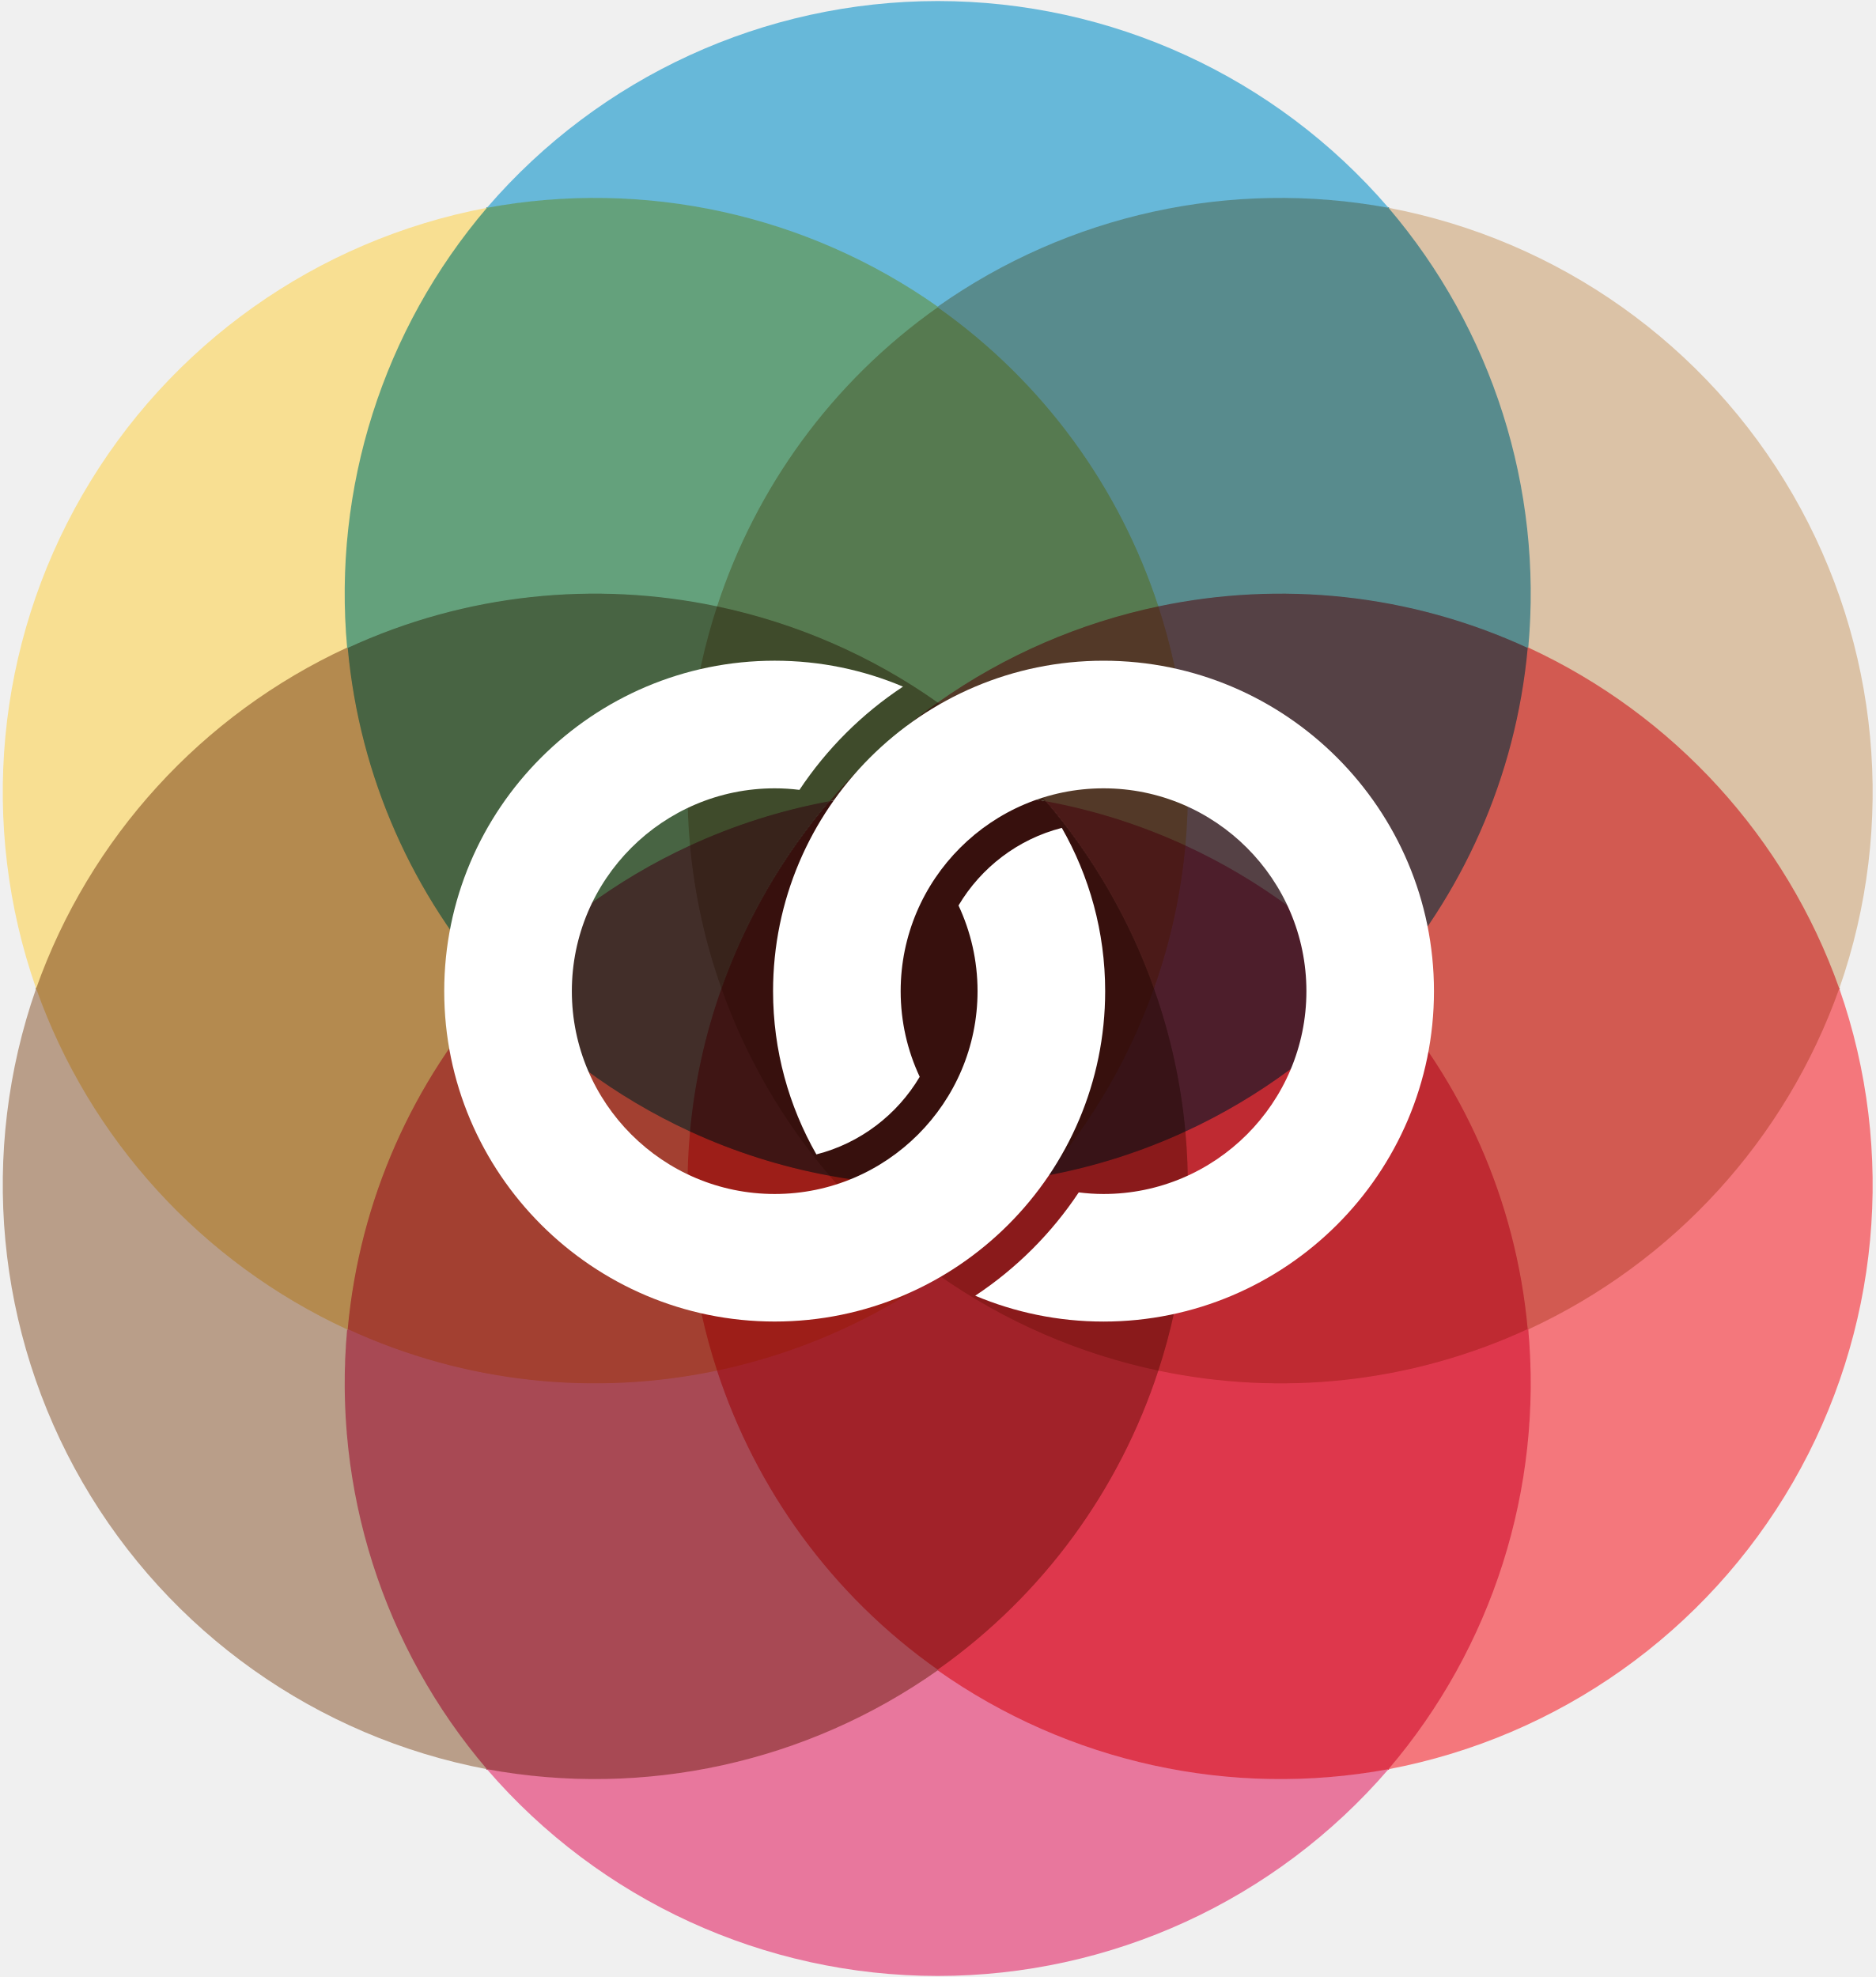
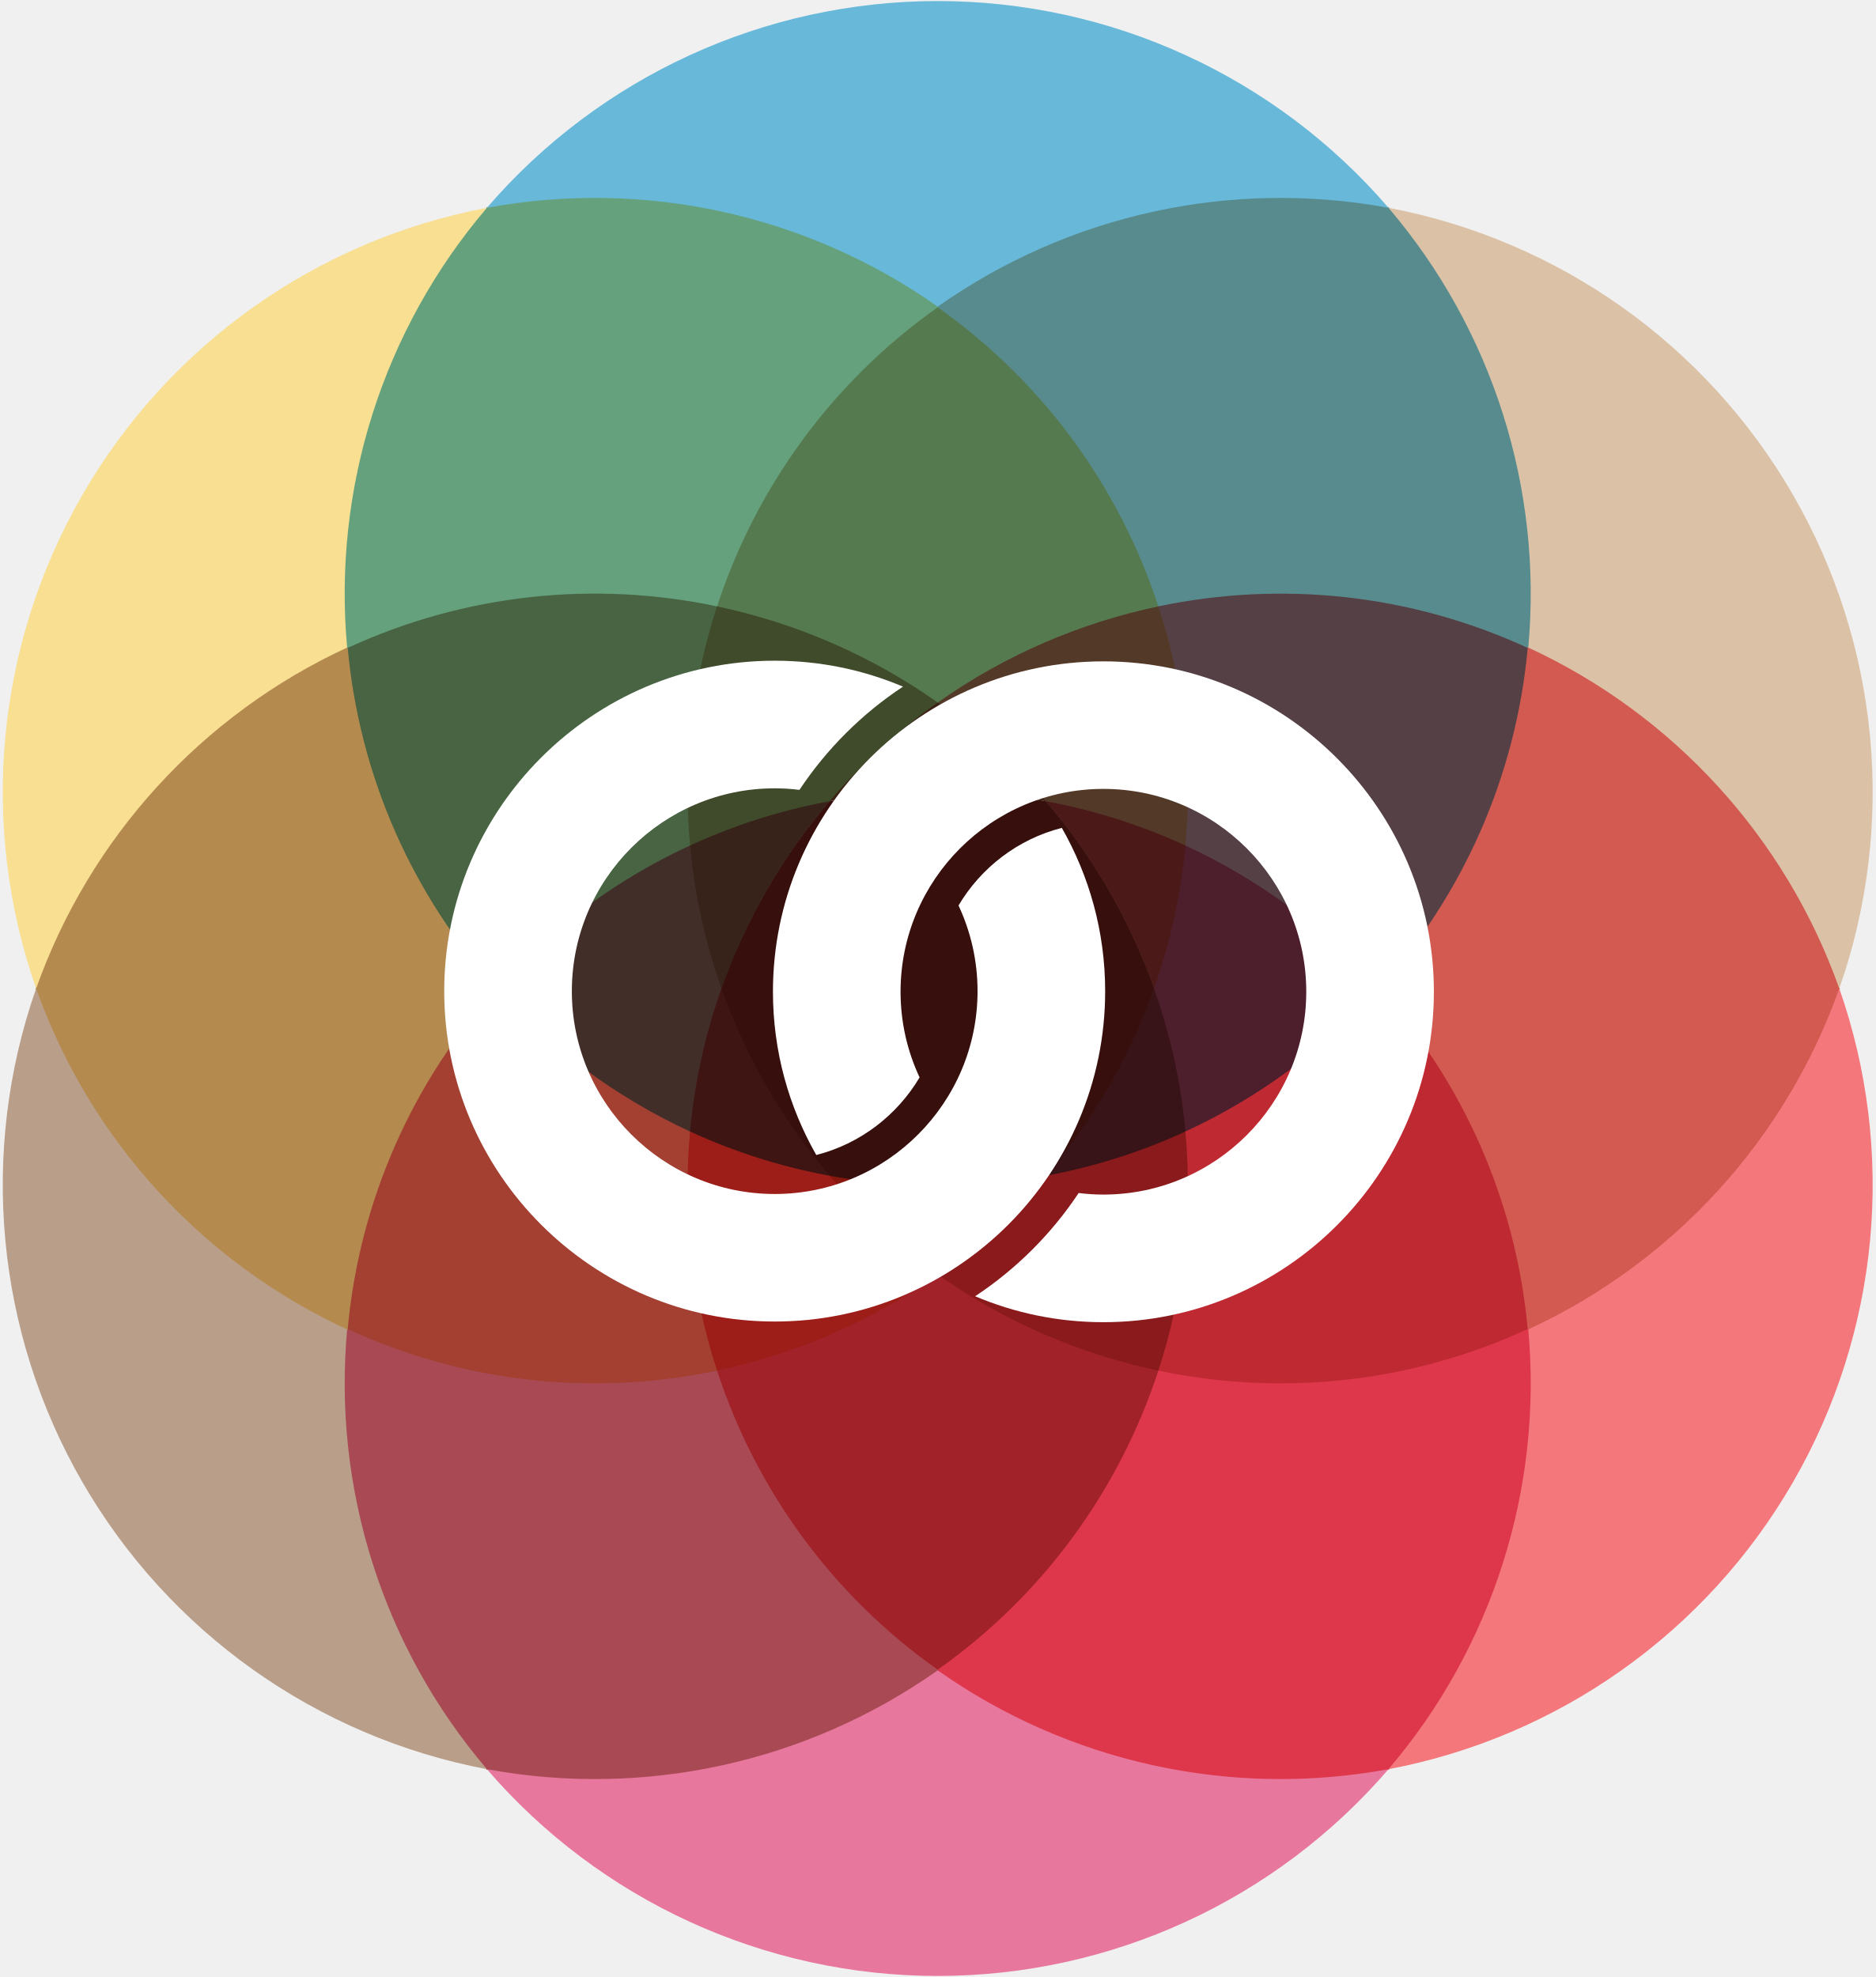
<svg xmlns="http://www.w3.org/2000/svg" xmlns:xlink="http://www.w3.org/1999/xlink" viewBox="-175 -184.5 350 369" stroke-width=".2">
  <defs>
    <path id="a" d="m20.236-35.042c-6.036-7.075-12.847-13.246-20.233-18.459-7.386 5.214-14.198 11.384-20.233 18.46 6.561-1.212 13.322-1.852 20.233-1.852s13.673 0.639 20.233 1.851z" />
    <path id="b" d="m20.236-35.042c9.145 1.689 17.895 4.503 26.103 8.293 1.386-15.171-0.396-30.391-5.089-44.69-14.73 3.086-28.802 9.152-41.247 17.938 7.386 5.213 14.197 11.384 20.233 18.459z" />
    <path id="c" d="m41.25-71.439c-7.205-21.956-21.268-41.735-41.247-55.829-19.979 14.093-34.042 33.873-41.247 55.829 14.73 3.086 28.802 9.152 41.247 17.938 12.445-8.787 26.517-14.853 41.247-17.938z" />
    <path id="d" d="m8.564-132.752c-2.966 1.712-5.816 3.547-8.562 5.484 19.979 14.093 34.042 33.873 41.247 55.829 22.617-4.738 46.778-2.449 68.973 7.807 0.304-3.345 0.468-6.731 0.468-10.156 0-27.459-10.003-52.579-26.558-71.925-25.031-4.665-51.787-0.768-75.568 12.961z" />
    <path id="e" d="m0-127.268a111 111 0 0 1 84.13-18.446a111 111 0 0 0 -168.26 0a111 111 0 0 1 84.13 18.446z" />
  </defs>
  <path fill="#37100D" stroke="#37100D" d="m40.469 .197c-2.23-6.288-5.058-12.463-8.513-18.448s-7.39-11.521-11.719-16.597c-6.561-1.212-13.322-1.851-20.233-1.851-6.912 0-13.673 0.639-20.233 1.852-4.33 5.075-8.264 10.611-11.72 16.596s-6.283 12.161-8.513 18.448c2.23 6.287 5.058 12.462 8.513 18.448s7.39 11.521 11.72 16.597c6.561 1.212 13.322 1.851 20.233 1.851s13.672-0.639 20.232-1.851c4.33-5.076 8.265-10.612 11.72-16.597s6.282-12.161 8.513-18.448z" />
  <use xlink:href="#a" fill="#3C2315" stroke="#3C2315" />
  <use xlink:href="#a" fill="#4B1A18" stroke="#4B1A18" transform="rotate(60)" />
  <use xlink:href="#a" fill="#381317" stroke="#381317" transform="rotate(120)" />
  <use xlink:href="#a" fill="#87170F" stroke="#87170F" transform="rotate(180)" />
  <use xlink:href="#a" fill="#3F1514" stroke="#3F1514" transform="rotate(240)" />
  <use xlink:href="#a" fill="#38231B" stroke="#38231B" transform="rotate(300)" />
  <use xlink:href="#b" fill="#533928" stroke="#533928" />
  <use xlink:href="#b" fill="#4D1E2B" stroke="#4D1E2B" transform="rotate(60)" />
  <use xlink:href="#b" fill="#8A1A1B" stroke="#8A1A1B" transform="rotate(120)" />
  <use xlink:href="#b" fill="#9D1E18" stroke="#9D1E18" transform="rotate(180)" />
  <use xlink:href="#b" fill="#422E29" stroke="#422E29" transform="rotate(240)" />
  <use xlink:href="#b" fill="#3F4B2B" stroke="#3F4B2B" transform="rotate(300)" />
  <use xlink:href="#c" fill="#567A50" stroke="#567A50" />
  <use xlink:href="#c" fill="#554145" stroke="#554145" transform="rotate(60)" />
  <use xlink:href="#c" fill="#BF2A32" stroke="#BF2A32" transform="rotate(120)" />
  <use xlink:href="#c" fill="#A12229" stroke="#A12229" transform="rotate(180)" />
  <use xlink:href="#c" fill="#A34031" stroke="#A34031" transform="rotate(240)" />
  <use xlink:href="#c" fill="#486443" stroke="#486443" transform="rotate(300)" />
  <use xlink:href="#d" fill="#588B8D" stroke="#588B8D" />
  <use xlink:href="#d" fill="#D25A51" stroke="#D25A51" transform="rotate(60)" />
  <use xlink:href="#d" fill="#DE374C" stroke="#DE374C" transform="rotate(120)" />
  <use xlink:href="#d" fill="#A84954" stroke="#A84954" transform="rotate(180)" />
  <use xlink:href="#d" fill="#B48A4F" stroke="#B48A4F" transform="rotate(240)" />
  <use xlink:href="#d" fill="#64A17C" stroke="#64A17C" transform="rotate(300)" />
  <use xlink:href="#e" fill="#67B8D9" />
  <use xlink:href="#e" fill="#DBC2A6" transform="rotate(60)" />
  <use xlink:href="#e" fill="#F4777C" transform="rotate(120)" />
  <use xlink:href="#e" fill="#E8779D" transform="rotate(180)" />
  <use xlink:href="#e" fill="#B99E89" transform="rotate(240)" />
  <use xlink:href="#e" fill="#F8DF92" transform="rotate(300)" />
-   <g fill="#FFF" transform="scale(2.5 2.5) translate(12.5 0.2)">
-     <path d="m0 0c0-4.436-1.181-8.59-3.235-12.191-3.271 0.834-6.03 2.959-7.712 5.793 0.91 1.946 1.421 4.111 1.421 6.398 0 8.346-6.794 15.142-15.143 15.142-8.35 0-15.143-6.796-15.143-15.142 0-8.352 6.792-15.145 15.143-15.145 0.627 0 1.243 0.04 1.847 0.116 2.035-3.059 4.665-5.685 7.73-7.707-2.946-1.248-6.184-1.937-9.577-1.937-13.602 0-24.67 11.066-24.67 24.672 0 13.603 11.068 24.665 24.67 24.665 13.603 0.001 24.669-11.061 24.669-24.664z" />
-     <path d="m-.122 -24.672c-13.603 0-24.669 11.066-24.669 24.672 0 4.43 1.18 8.587 3.234 12.186 3.271-0.834 6.032-2.96 7.713-5.793-0.911-1.943-1.422-4.111-1.422-6.393 0-8.352 6.792-15.145 15.144-15.145 8.35 0 15.145 6.793 15.145 15.145 0 8.346-6.795 15.142-15.145 15.142-0.627 0-1.242-0.043-1.85-0.119-2.031 3.059-4.662 5.684-7.728 7.713 2.946 1.241 6.182 1.93 9.577 1.93 13.602 0 24.668-11.062 24.668-24.665 0.001-13.606-11.065-24.673-24.667-24.673z" />
-   </g>
+   <path id="l" fill="#fff" d="m31.25.5c0-11.09-2.953-21.475-8.087-30.477-8.178 2.085-15.075 7.397-19.28 14.482 2.275 4.865 3.552 10.277 3.552 15.995 0 20.865-16.985 37.855-37.858 37.855-20.875 0-37.857-16.99-37.857-37.855 0-20.88 16.98-37.862 37.858-37.862 1.567 0 3.107.099 4.617.29 5.088-7.648 11.663-14.213 19.325-19.268-7.365-3.12-15.46-4.842-23.942-4.842-34.005 0-61.675 27.665-61.675 61.68 0 34.007 27.67 61.662 61.675 61.662 34.007.003 61.672-27.652 61.672-61.66" path="M 31.25 0.5 c 0 -11.09 -2.953 -21.475 -8.087 -30.477 c -8.178 2.085 -15.075 7.397 -19.28 14.482 c 2.275 4.865 3.552 10.277 3.552 15.995 c 0 20.865 -16.985 37.855 -37.858 37.855 c -20.875 0 -37.857 -16.99 -37.857 -37.855 c 0 -20.88 16.98 -37.862 37.858 -37.862 c 1.567 0 3.107 0.099 4.617 0.29 c 5.088 -7.648 11.663 -14.213 19.325 -19.268 c -7.365 -3.12 -15.46 -4.842 -23.942 -4.842 c -34.005 0 -61.675 27.665 -61.675 61.68 c 0 34.007 27.67 61.662 61.675 61.662 c 34.007 0.003 61.672 -27.652 61.672 -61.66" />
+   <use xlink:href="#l" transform="rotate(180)translate(-.5 -1.1)" />
</svg>
